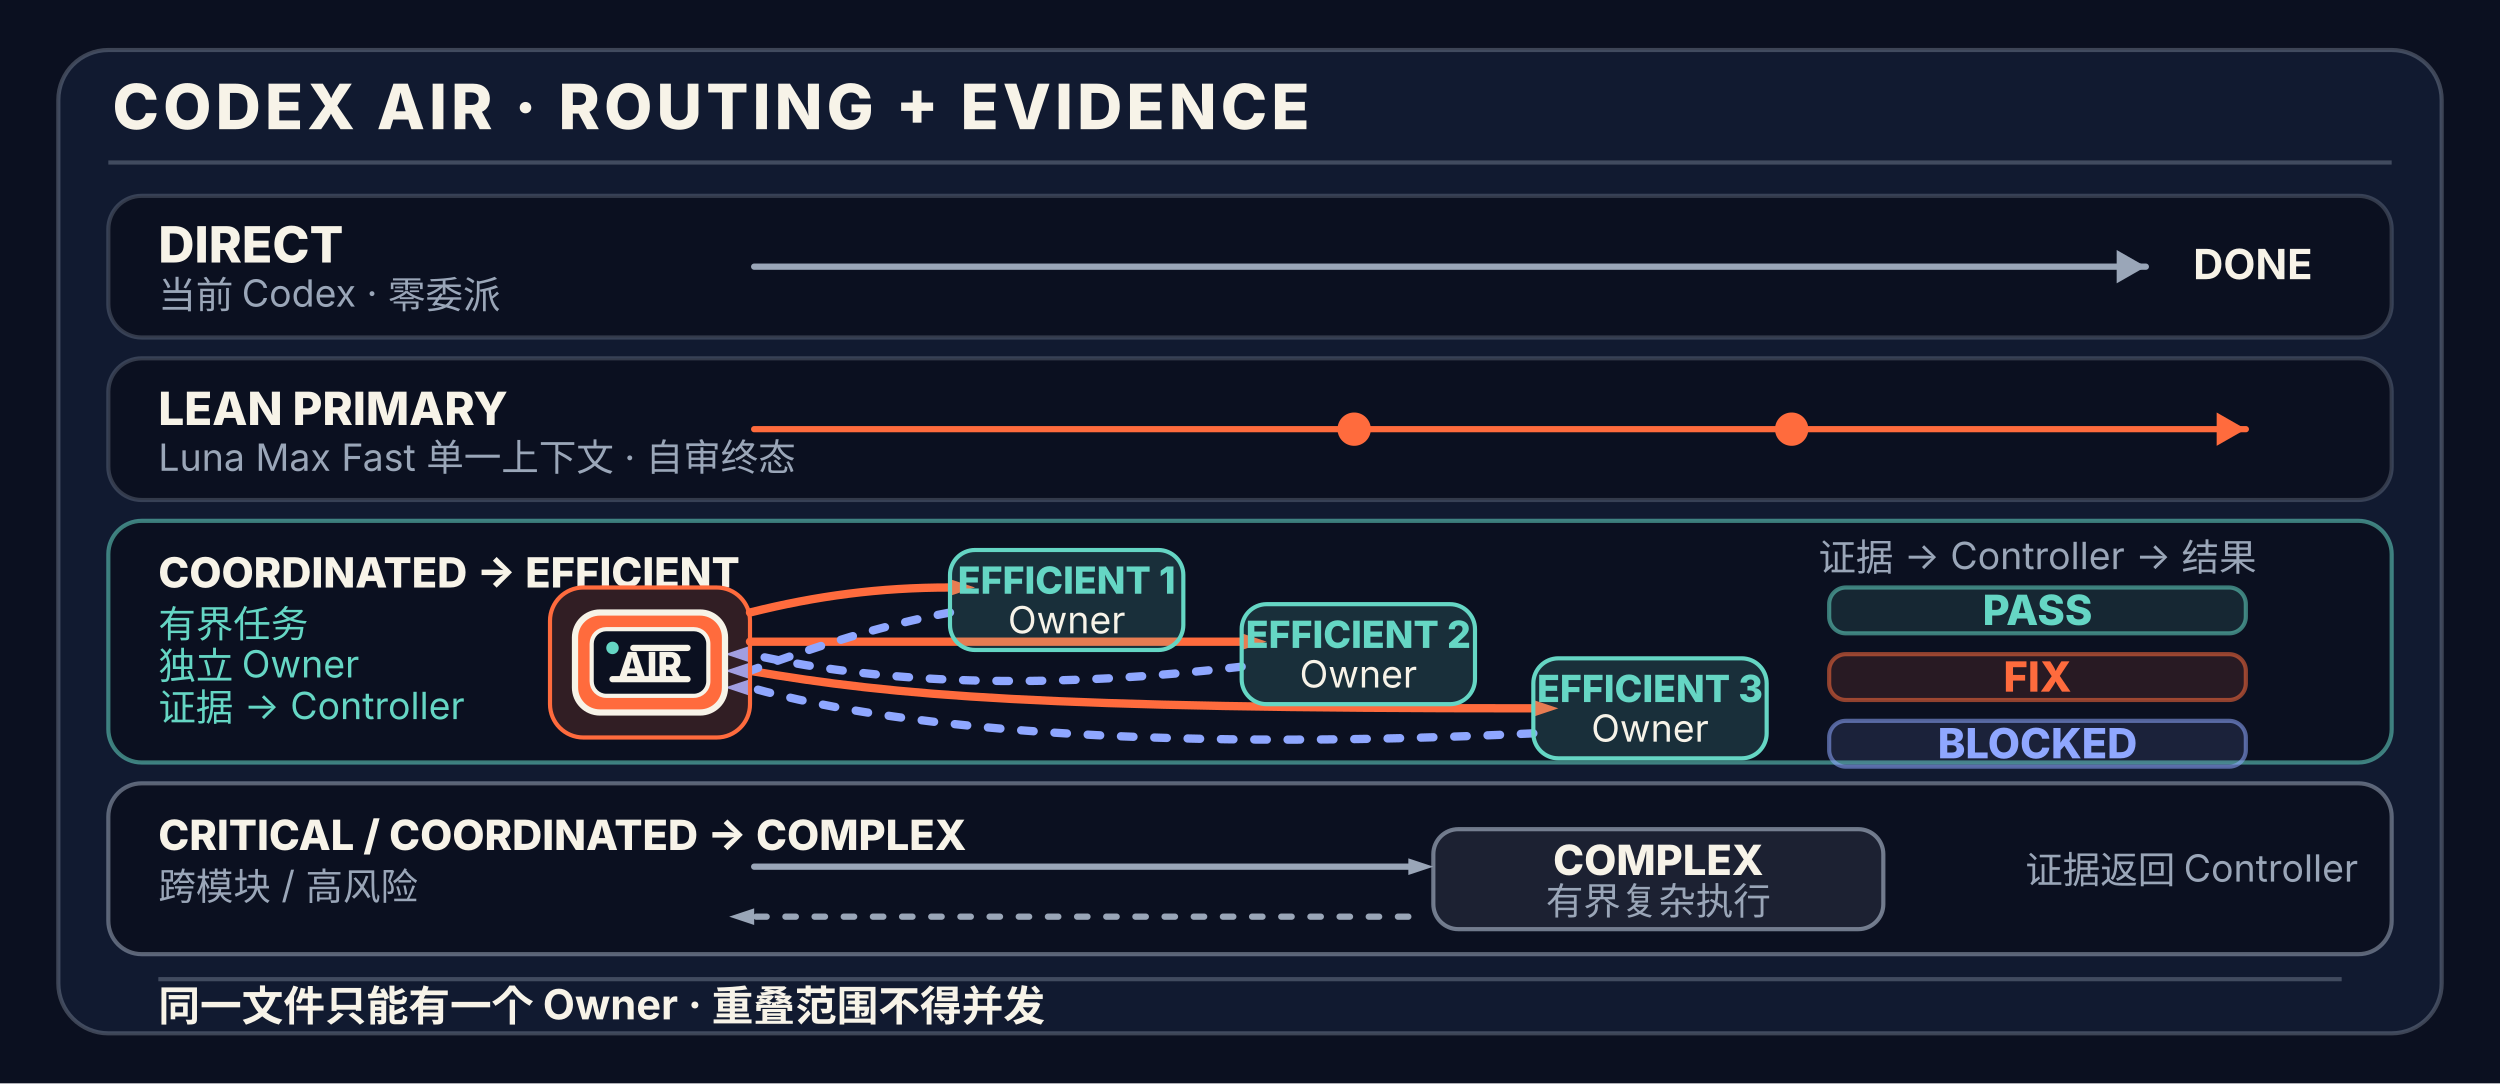
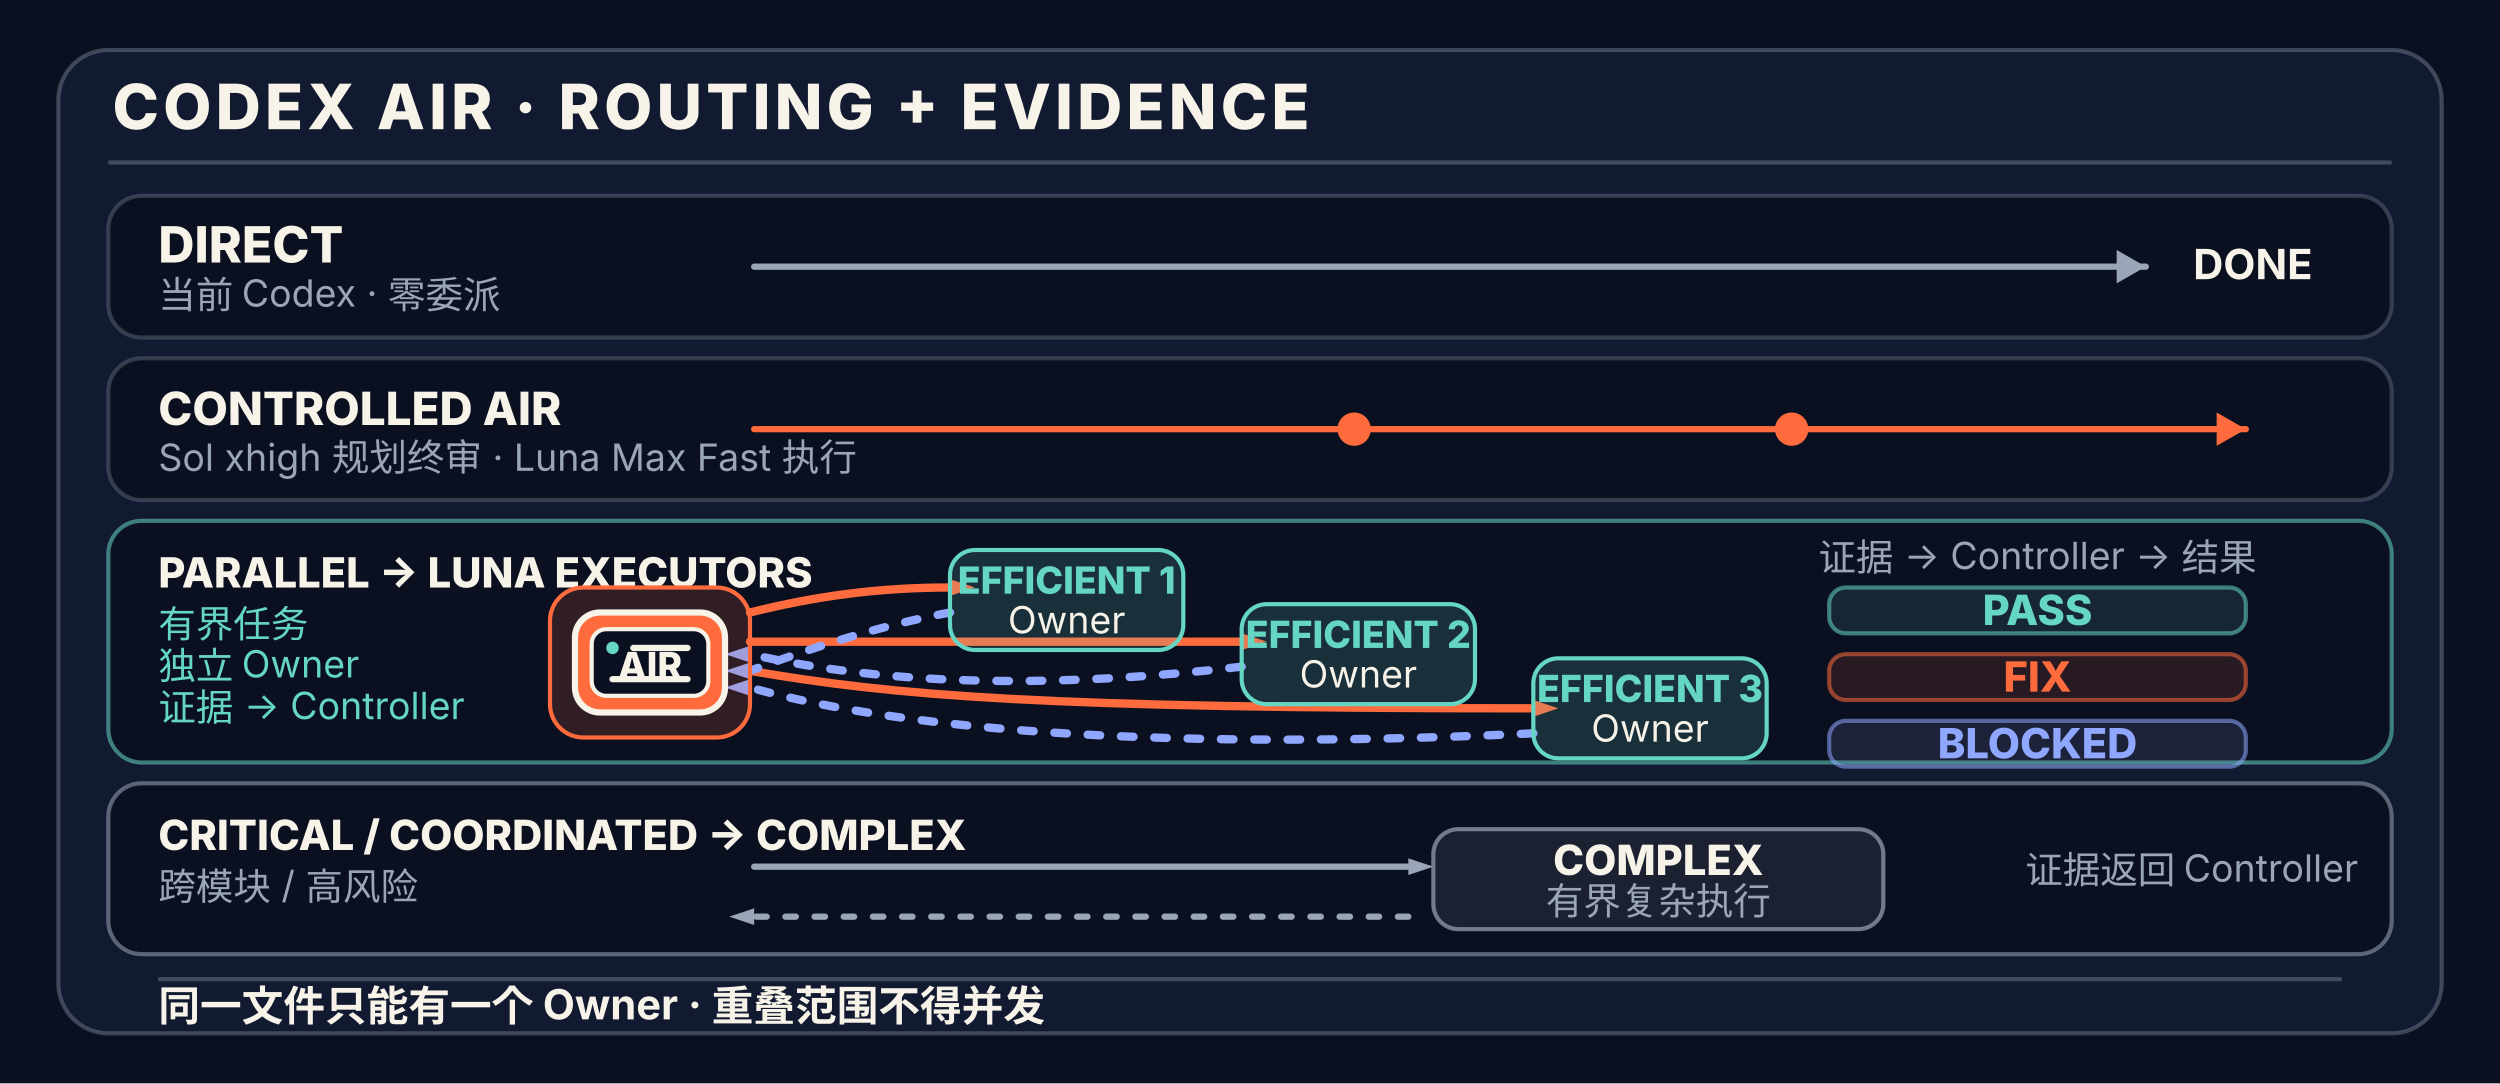
<svg xmlns="http://www.w3.org/2000/svg" viewBox="0 0 1200 520" font-family="-apple-system, BlinkMacSystemFont, 'Segoe UI', 'PingFang SC', sans-serif" font-size="18">
  <rect width="1200" height="520" fill="#0B1020" />
  <rect x="28" y="24" width="1144" height="472" rx="24" fill="#111A30" stroke="#9AA6B8" stroke-opacity="0.35" stroke-width="2" />
  <text x="54" y="62" fill="#F7F3E8" font-size="30" font-weight="800" letter-spacing="2">CODEX AIR · ROUTING + EVIDENCE</text>
  <path d="M52 78H1148" fill="none" stroke="#9AA6B8" stroke-opacity="0.35" stroke-width="2" />
  <rect x="52" y="94" width="1096" height="68" rx="16" fill="#0B1020" stroke="#9AA6B8" stroke-opacity="0.28" stroke-width="2" />
  <rect x="52" y="172" width="1096" height="68" rx="16" fill="#0B1020" stroke="#9AA6B8" stroke-opacity="0.28" stroke-width="2" />
  <rect x="52" y="250" width="1096" height="116" rx="16" fill="#0B1020" stroke="#65D6C4" stroke-opacity="0.55" stroke-width="2" />
  <rect x="52" y="376" width="1096" height="82" rx="16" fill="#0B1020" stroke="#9AA6B8" stroke-opacity="0.55" stroke-width="2" />
  <text x="76" y="126" fill="#F7F3E8" font-size="24" font-weight="800">DIRECT</text>
  <text x="76" y="148" fill="#9AA6B8" font-size="18">当前 Codex · 零委派</text>
  <path d="M362 128H1030" fill="none" stroke="#9AA6B8" stroke-width="3" stroke-linecap="round" />
  <path d="M1030 128L1016 120V136Z" fill="#9AA6B8" />
  <text x="1110" y="134" text-anchor="end" fill="#F7F3E8" font-size="20" font-weight="700">DONE</text>
-   <text x="76" y="204" fill="#F7F3E8" font-size="22" font-weight="800">LEAN PRIMARY</text>
-   <text x="76" y="226" fill="#9AA6B8" font-size="18">Luna Max Fast 单一上下文 · 自审终态</text>
+   <text x="76" y="204" fill="#F7F3E8" font-size="22" font-weight="800">CONTROLLED AIR</text>
+   <text x="76" y="226" fill="#9AA6B8" font-size="18">Sol xhigh 规划终审 · Luna Max Fast 执行</text>
  <path d="M362 206H1078" fill="none" stroke="#FF6B3D" stroke-width="3" stroke-linecap="round" />
  <circle cx="650" cy="206" r="8" fill="#FF6B3D" />
  <circle cx="860" cy="206" r="8" fill="#FF6B3D" />
  <path d="M1078 206L1064 198V214Z" fill="#FF6B3D" />
-   <text x="76" y="282" fill="#F7F3E8" font-size="20" font-weight="800">COORDINATED → EFFICIENT</text>
+   <text x="76" y="282" fill="#F7F3E8" font-size="20" font-weight="800">PARALLEL → LUNA EXECUTORS</text>
  <text x="76" y="306" fill="#65D6C4" font-size="18">有界任务</text>
  <text x="76" y="326" fill="#65D6C4" font-size="18">独立 Owner</text>
  <text x="76" y="346" fill="#65D6C4" font-size="18">证据 → Controller</text>
  <g fill="none" stroke="#FF6B3D" stroke-width="4" stroke-linecap="round">
    <path id="task-path-1" data-flow="task" data-from="air-controller" data-to="efficient-worker-1" d="M360 294C392 286 422 282 456 282" />
    <path id="task-path-2" data-flow="task" data-from="air-controller" data-to="efficient-worker-2" d="M360 308H596" />
    <path id="task-path-3" data-flow="task" data-from="air-controller" data-to="efficient-worker-3" d="M360 322C430 334 500 340 736 340" />
  </g>
  <g fill="none" stroke="#8FA7FF" stroke-width="4" stroke-dasharray="6 10" stroke-linecap="round">
    <path id="evidence-path-1" data-flow="evidence" data-from="efficient-worker-1" data-to="air-controller" d="M456 294C424 300 392 310 360 322" />
    <path id="evidence-path-2" data-flow="evidence" data-from="efficient-worker-2" data-to="air-controller" d="M596 320C512 330 430 330 360 314" />
    <path id="evidence-path-3" data-flow="evidence" data-from="efficient-worker-3" data-to="air-controller" d="M736 352C570 360 438 352 360 330" />
  </g>
  <g fill="#FF6B3D">
    <path d="M456 278L468 282L456 286Z" />
    <path d="M596 304L608 308L596 312Z" />
    <path d="M736 336L748 340L736 344Z" />
  </g>
  <g fill="#8FA7FF">
    <path d="M360 318L348 322L360 326Z" />
    <path d="M360 310L348 314L360 318Z" />
    <path d="M360 326L348 330L360 334Z" />
  </g>
  <g id="air-controller">
    <rect x="264" y="282" width="96" height="72" rx="16" fill="#FF6B3D" fill-opacity="0.16" stroke="#FF6B3D" stroke-width="2" />
    <rect x="276" y="294" width="72" height="48" rx="12" fill="#FF6B3D" stroke="#F7F3E8" stroke-width="3" />
    <rect x="284" y="302" width="56" height="32" rx="7" fill="#0B1020" stroke="#F7F3E8" stroke-width="2" />
    <circle cx="294" cy="311" r="3" fill="#65D6C4" />
    <path d="M304 311H330M294 326H330" stroke="#F7F3E8" stroke-width="3" stroke-linecap="round" />
    <text x="312" y="326" text-anchor="middle" fill="#F7F3E8" font-size="18" font-weight="800">AIR</text>
  </g>
  <g id="efficient-worker-1">
    <rect x="456" y="264" width="112" height="48" rx="12" fill="#65D6C4" fill-opacity="0.16" stroke="#65D6C4" stroke-width="2" />
    <text x="512" y="285" text-anchor="middle" fill="#65D6C4" font-size="18" font-weight="800">EFFICIENT 1</text>
    <text x="512" y="304" text-anchor="middle" fill="#F7F3E8" font-size="18">Owner</text>
  </g>
  <g id="efficient-worker-2">
    <rect x="596" y="290" width="112" height="48" rx="12" fill="#65D6C4" fill-opacity="0.16" stroke="#65D6C4" stroke-width="2" />
    <text x="652" y="311" text-anchor="middle" fill="#65D6C4" font-size="18" font-weight="800">EFFICIENT 2</text>
    <text x="652" y="330" text-anchor="middle" fill="#F7F3E8" font-size="18">Owner</text>
  </g>
  <g id="efficient-worker-3">
    <rect x="736" y="316" width="112" height="48" rx="12" fill="#65D6C4" fill-opacity="0.16" stroke="#65D6C4" stroke-width="2" />
    <text x="792" y="337" text-anchor="middle" fill="#65D6C4" font-size="18" font-weight="800">EFFICIENT 3</text>
    <text x="792" y="356" text-anchor="middle" fill="#F7F3E8" font-size="18">Owner</text>
  </g>
  <text x="978" y="274" text-anchor="middle" fill="#9AA6B8" font-size="18">证据 → Controller → 结果</text>
  <rect x="878" y="282" width="200" height="22" rx="8" fill="#65D6C4" fill-opacity="0.12" stroke="#65D6C4" stroke-opacity="0.55" stroke-width="2" />
  <rect x="878" y="314" width="200" height="22" rx="8" fill="#FF6B3D" fill-opacity="0.12" stroke="#FF6B3D" stroke-opacity="0.55" stroke-width="2" />
  <rect x="878" y="346" width="200" height="22" rx="8" fill="#8FA7FF" fill-opacity="0.12" stroke="#8FA7FF" stroke-opacity="0.55" stroke-width="2" />
  <text x="978" y="300" text-anchor="middle" fill="#65D6C4" font-size="20" font-weight="800">PASS</text>
  <text x="978" y="332" text-anchor="middle" fill="#FF6B3D" font-size="20" font-weight="800">FIX</text>
  <text x="978" y="364" text-anchor="middle" fill="#8FA7FF" font-size="20" font-weight="800">BLOCKED</text>
  <text x="76" y="408" fill="#F7F3E8" font-size="20" font-weight="800">CRITICAL / COORDINATED → COMPLEX</text>
  <text x="76" y="432" fill="#9AA6B8" font-size="18">跨模块 / 高风险</text>
  <path id="complex-task-orbit" data-tier="complex" d="M362 416H676" fill="none" stroke="#9AA6B8" stroke-width="3" stroke-linecap="round" />
  <path id="complex-evidence-orbit" data-tier="complex" d="M676 440H362" fill="none" stroke="#9AA6B8" stroke-width="3" stroke-dasharray="5 9" stroke-linecap="round" />
  <path d="M676 412L688 416L676 420Z" fill="#9AA6B8" />
  <path d="M362 436L350 440L362 444Z" fill="#9AA6B8" />
  <g id="complex-worker">
    <rect x="688" y="398" width="216" height="48" rx="12" fill="#9AA6B8" fill-opacity="0.12" stroke="#9AA6B8" stroke-opacity="0.7" stroke-width="2" />
    <text x="796" y="420" text-anchor="middle" fill="#F7F3E8" font-size="20" font-weight="800">COMPLEX</text>
    <text x="796" y="439" text-anchor="middle" fill="#9AA6B8" font-size="18">有界复杂执行</text>
  </g>
  <text x="1052" y="424" text-anchor="middle" fill="#9AA6B8" font-size="18">证据返回 Controller</text>
  <path d="M76 470H1124" fill="none" stroke="#9AA6B8" stroke-opacity="0.35" stroke-width="2" />
  <text x="76" y="490" fill="#F7F3E8" font-size="20" font-weight="700">同一文件只能有一个 Owner · 重叠范围不得并发</text>
</svg>
